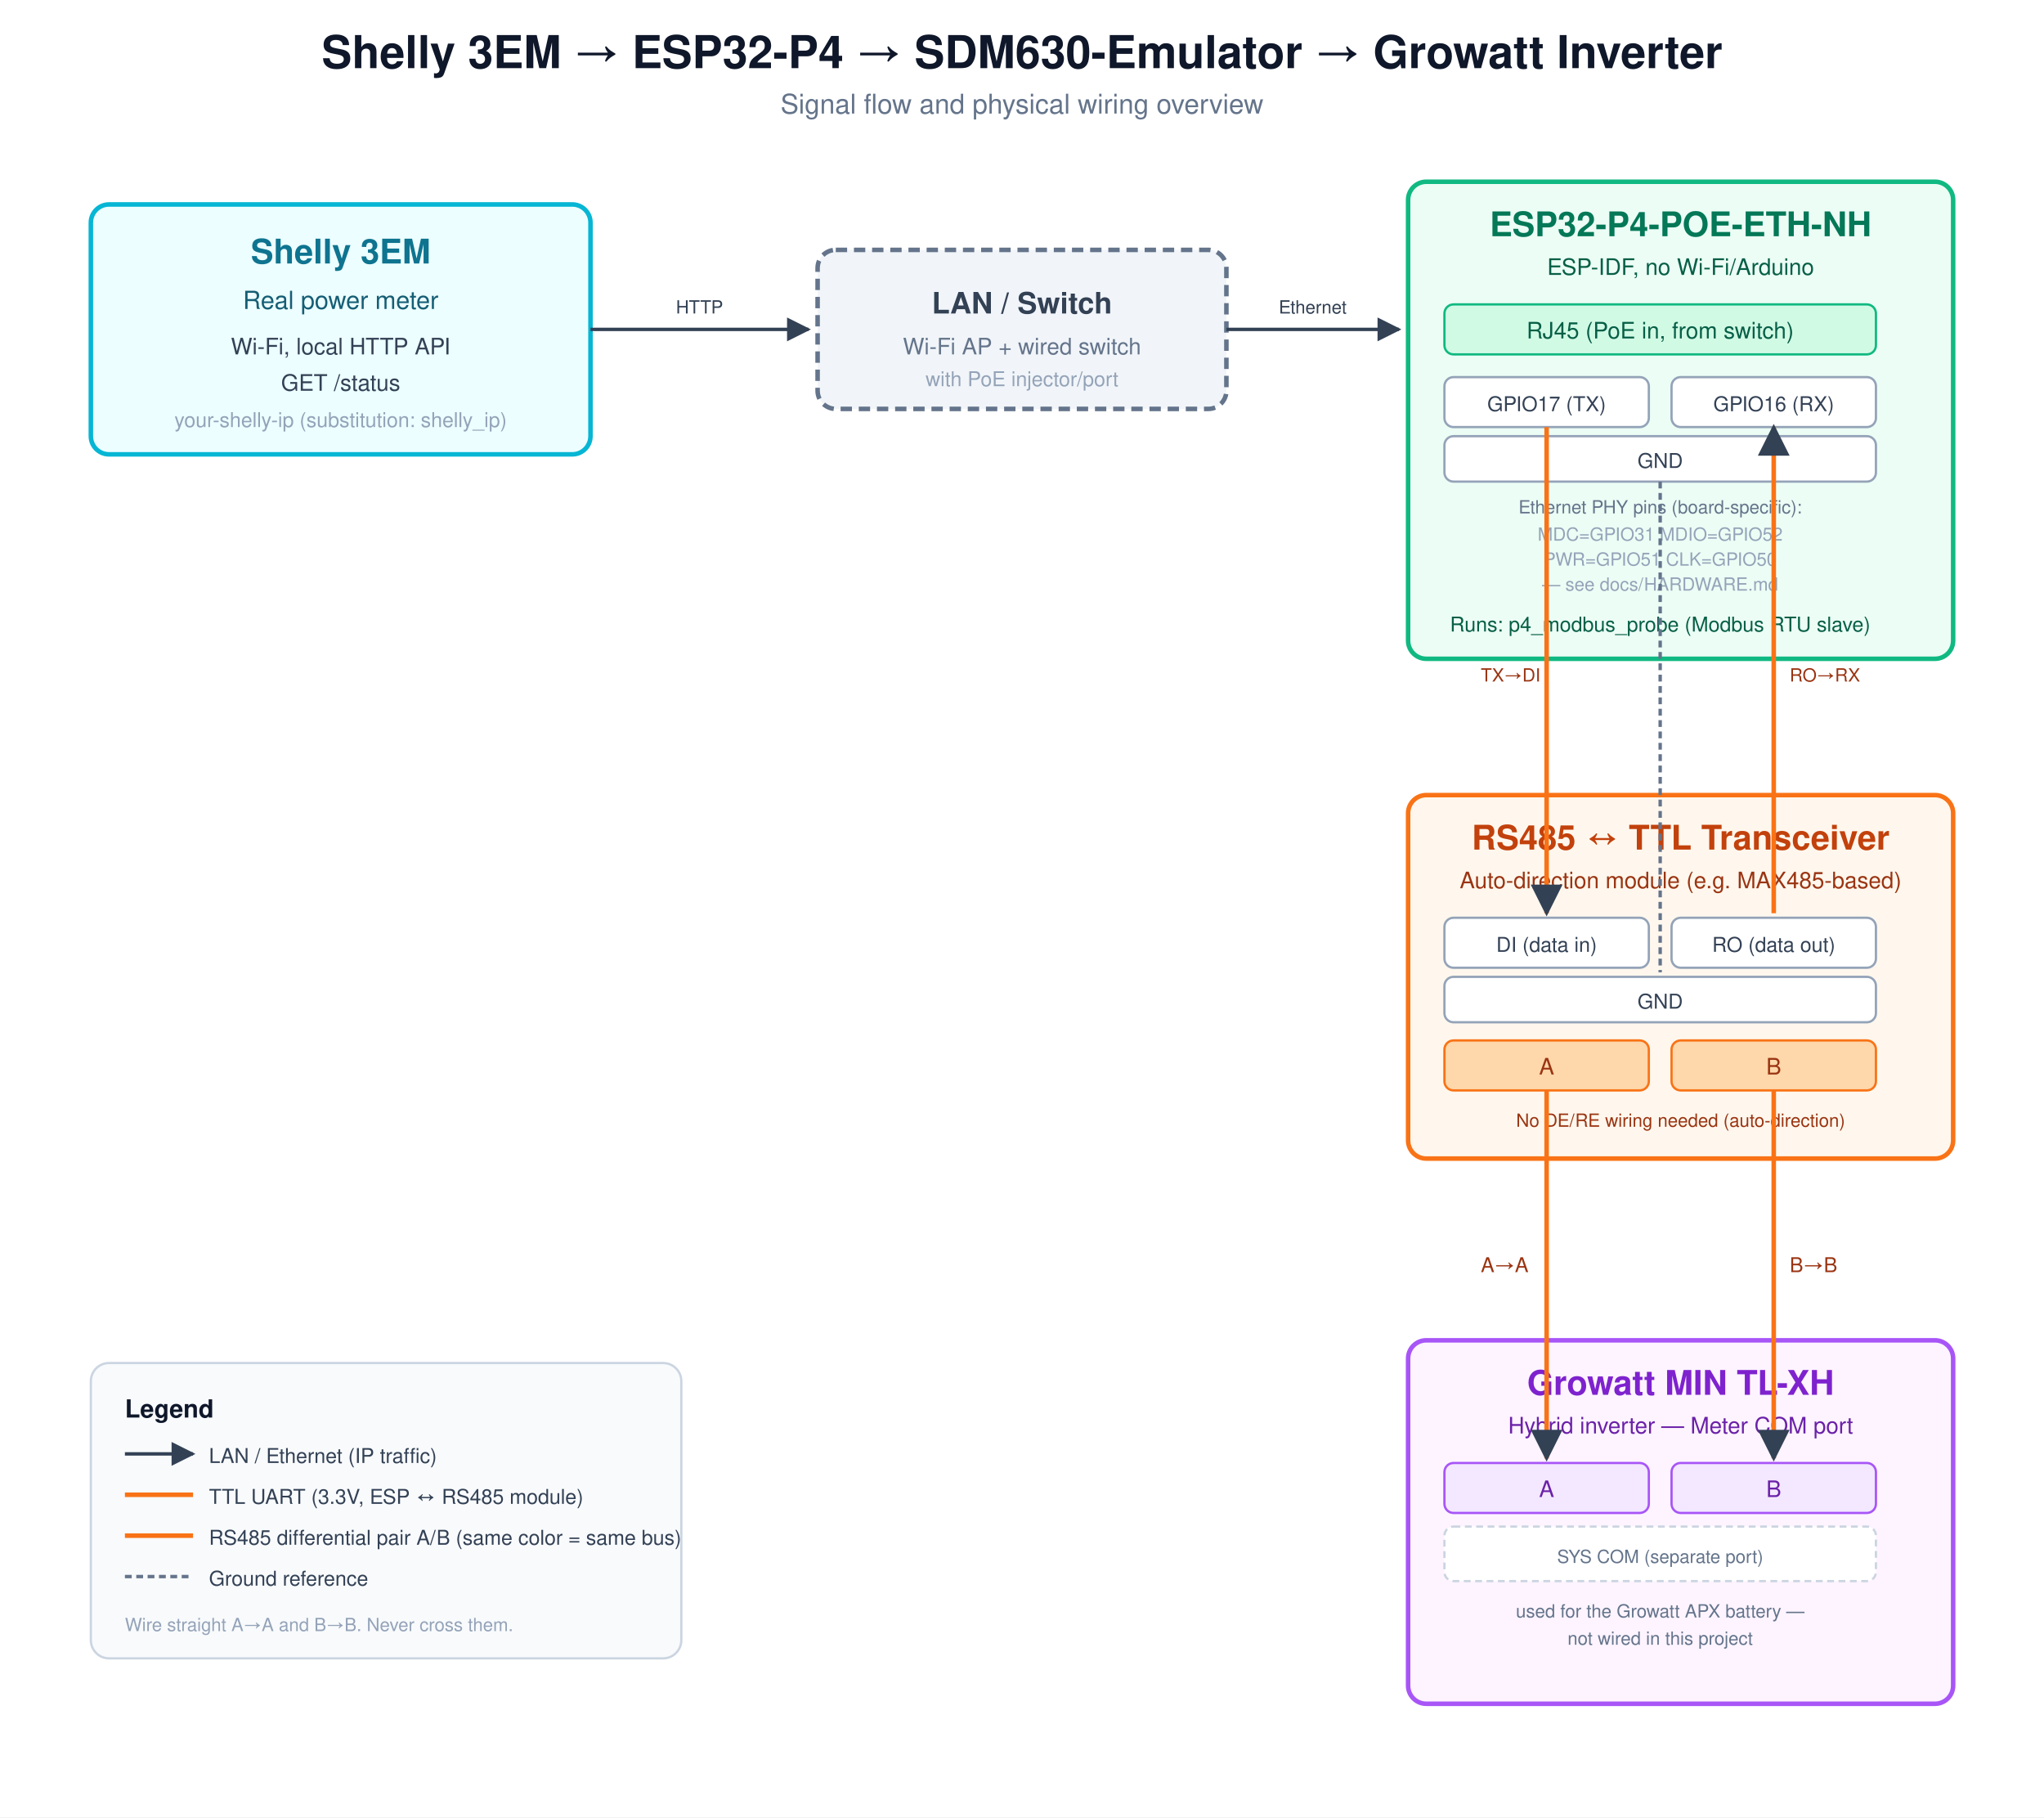
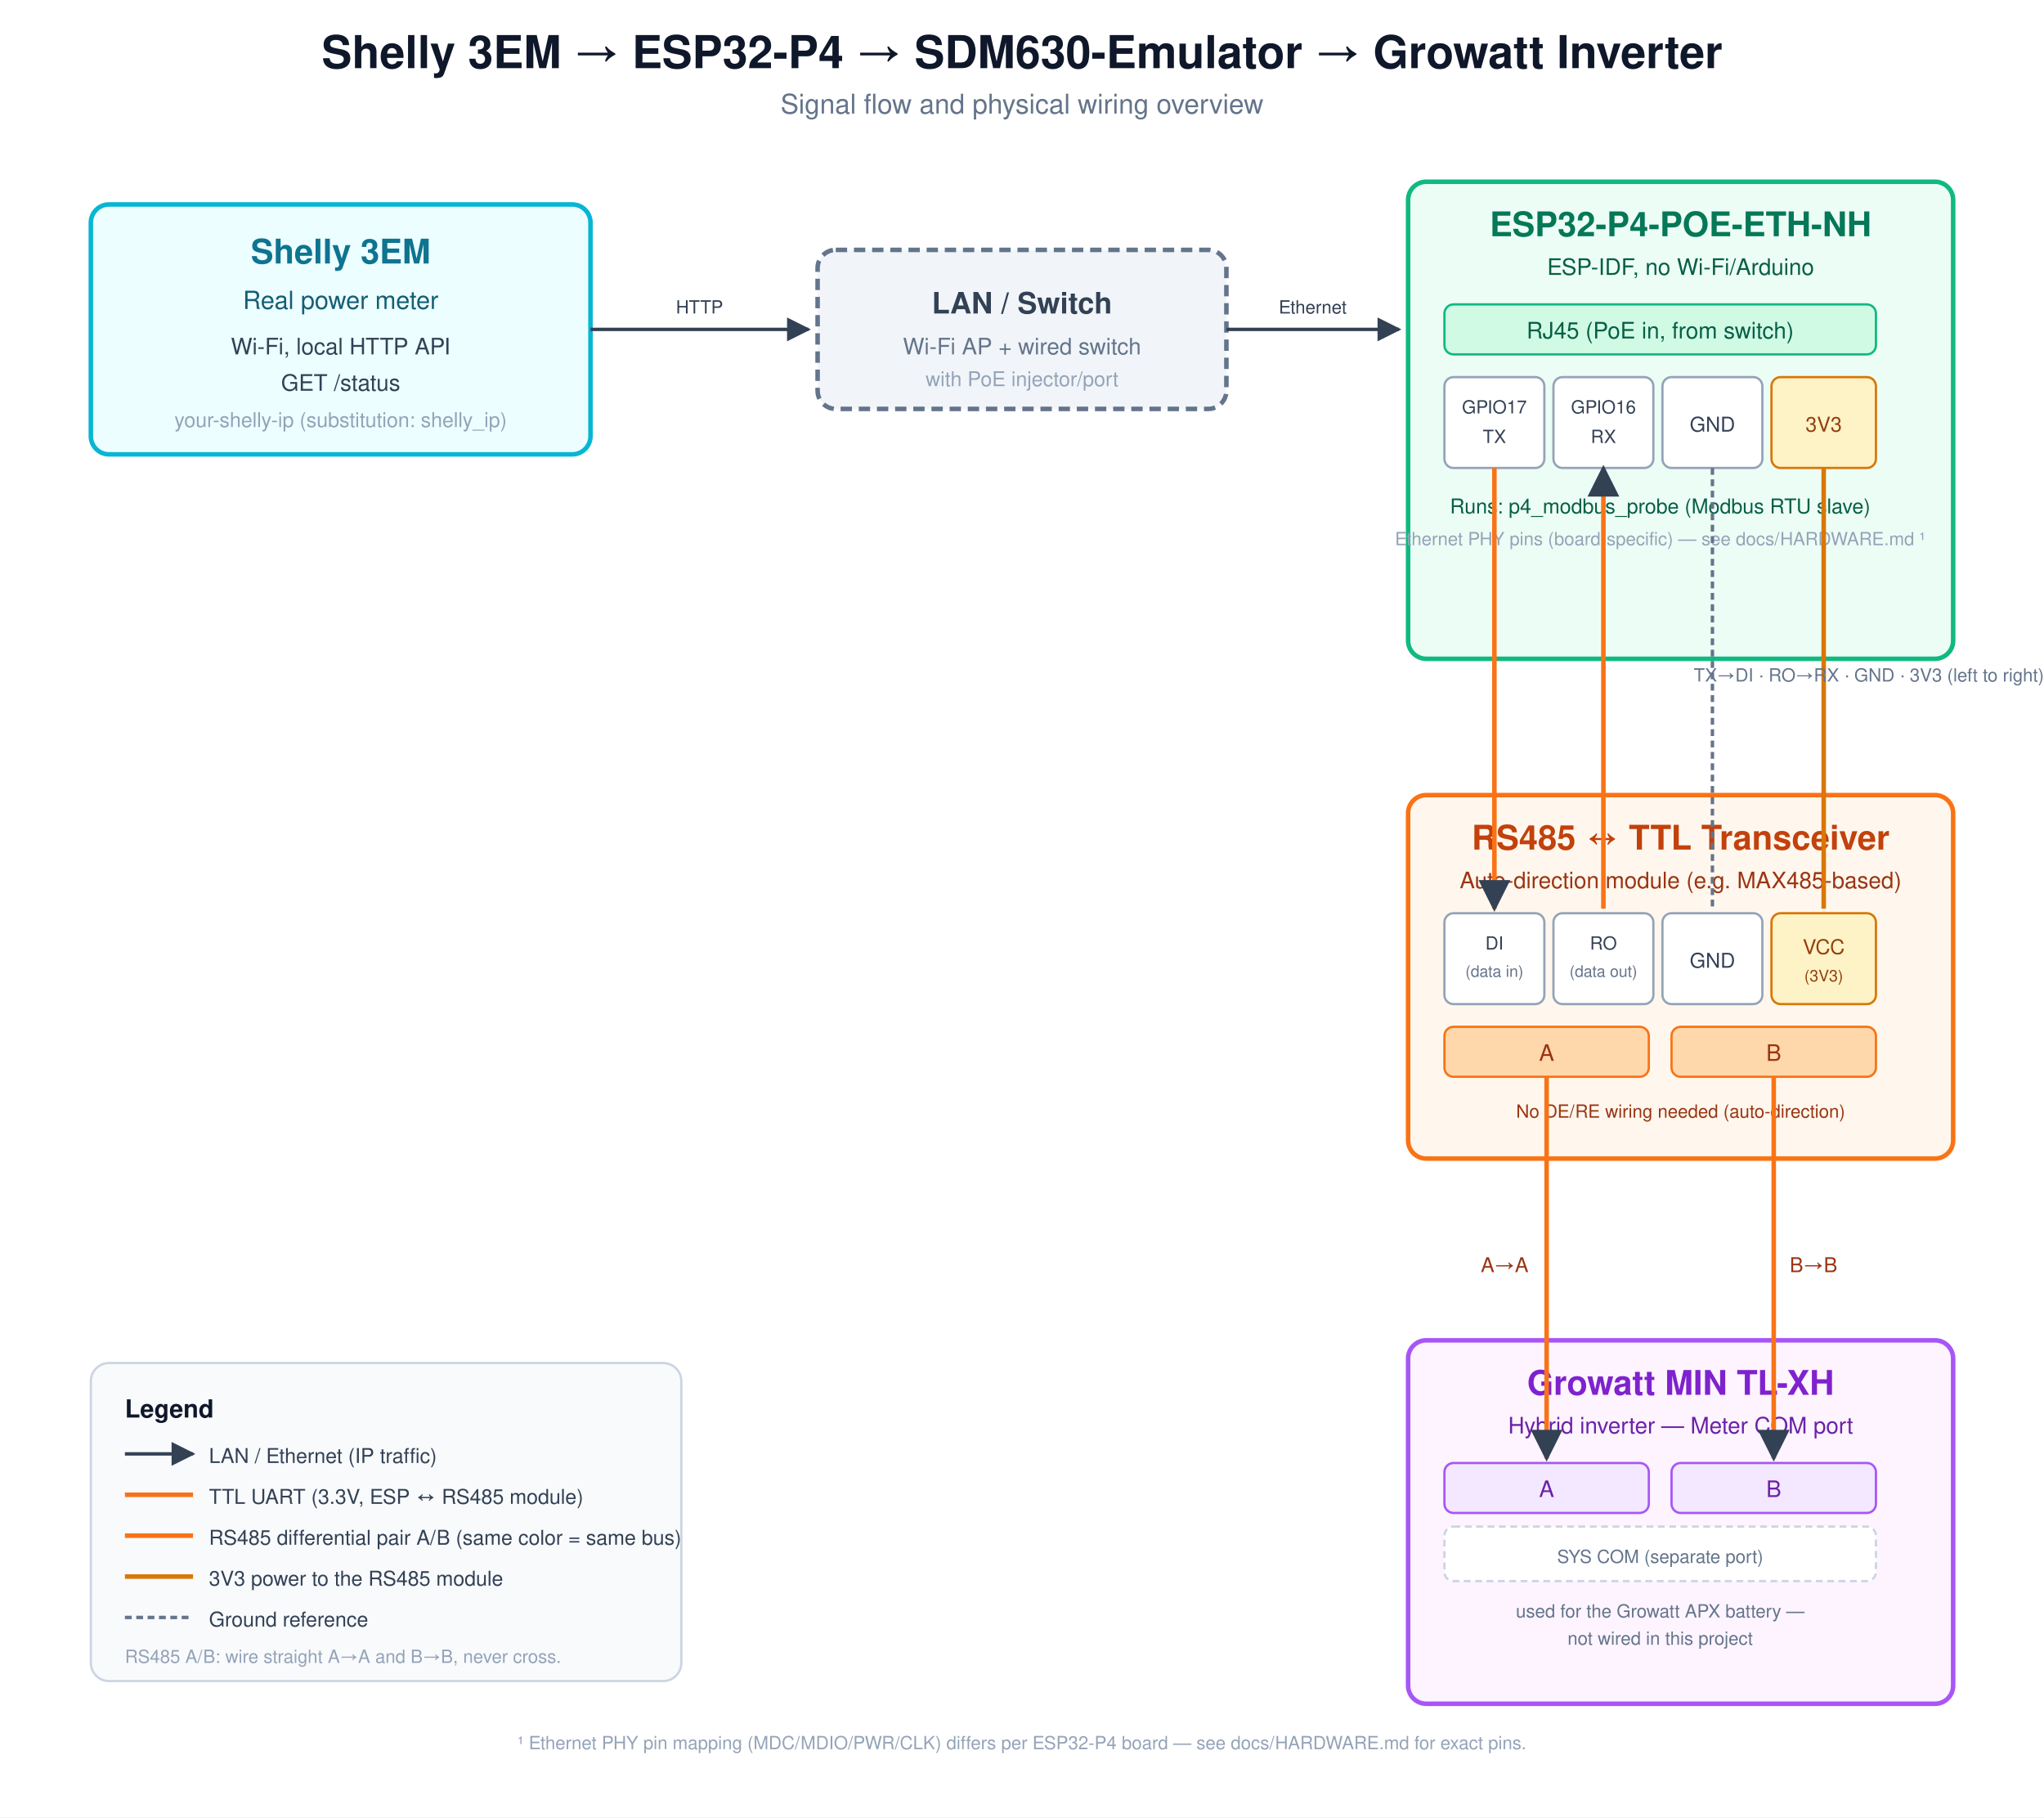
<svg xmlns="http://www.w3.org/2000/svg" viewBox="0 0 900 800" font-family="Helvetica, Arial, sans-serif">
  <defs>
    <marker id="arrow" viewBox="0 0 10 10" refX="9" refY="5" markerWidth="7" markerHeight="7" orient="auto-start-reverse">
      <path d="M 0 0 L 10 5 L 0 10 z" fill="#334155" />
    </marker>
  </defs>
  <rect x="0" y="0" width="900" height="800" fill="#ffffff" />
  <text x="450" y="30" text-anchor="middle" font-size="20" font-weight="bold" fill="#0f172a">Shelly 3EM → ESP32-P4 → SDM630-Emulator → Growatt Inverter</text>
  <text x="450" y="50" text-anchor="middle" font-size="12" fill="#64748b">Signal flow and physical wiring overview</text>
  <rect x="40" y="90" width="220" height="110" rx="8" fill="#ecfeff" stroke="#06b6d4" stroke-width="2" />
  <text x="150" y="116" text-anchor="middle" font-size="15" font-weight="bold" fill="#0e7490">Shelly 3EM</text>
  <text x="150" y="136" text-anchor="middle" font-size="11" fill="#155e75">Real power meter</text>
  <text x="150" y="156" text-anchor="middle" font-size="10" fill="#334155">Wi-Fi, local HTTP API</text>
  <text x="150" y="172" text-anchor="middle" font-size="10" fill="#334155">GET /status</text>
  <text x="150" y="188" text-anchor="middle" font-size="9" fill="#94a3b8">your-shelly-ip (substitution: shelly_ip)</text>
  <rect x="360" y="110" width="180" height="70" rx="8" fill="#f1f5f9" stroke="#64748b" stroke-width="2" stroke-dasharray="5,3" />
  <text x="450" y="138" text-anchor="middle" font-size="13" font-weight="bold" fill="#334155">LAN / Switch</text>
  <text x="450" y="156" text-anchor="middle" font-size="10" fill="#64748b">Wi-Fi AP + wired switch</text>
  <text x="450" y="170" text-anchor="middle" font-size="9" fill="#94a3b8">with PoE injector/port</text>
  <rect x="620" y="80" width="240" height="210" rx="8" fill="#ecfdf5" stroke="#10b981" stroke-width="2" />
  <text x="740" y="104" text-anchor="middle" font-size="15" font-weight="bold" fill="#047857">ESP32-P4-POE-ETH-NH</text>
  <text x="740" y="121" text-anchor="middle" font-size="10" fill="#065f46">ESP-IDF, no Wi-Fi/Arduino</text>
  <rect x="636" y="134" width="190" height="22" rx="4" fill="#d1fae5" stroke="#10b981" />
  <text x="731" y="149" text-anchor="middle" font-size="10" fill="#065f46">RJ45 (PoE in, from switch)</text>
-   <rect x="636" y="166" width="90" height="22" rx="4" fill="#ffffff" stroke="#94a3b8" />
-   <text x="681" y="181" text-anchor="middle" font-size="9" fill="#334155">GPIO17 (TX)</text>
-   <rect x="736" y="166" width="90" height="22" rx="4" fill="#ffffff" stroke="#94a3b8" />
-   <text x="781" y="181" text-anchor="middle" font-size="9" fill="#334155">GPIO16 (RX)</text>
-   <rect x="636" y="192" width="190" height="20" rx="4" fill="#ffffff" stroke="#94a3b8" />
-   <text x="731" y="206" text-anchor="middle" font-size="9" fill="#334155">GND</text>
-   <text x="731" y="226" text-anchor="middle" font-size="8" fill="#64748b">Ethernet PHY pins (board-specific):</text>
-   <text x="731" y="238" text-anchor="middle" font-size="8" fill="#94a3b8">MDC=GPIO31  MDIO=GPIO52</text>
-   <text x="731" y="249" text-anchor="middle" font-size="8" fill="#94a3b8">PWR=GPIO51  CLK=GPIO50</text>
-   <text x="731" y="260" text-anchor="middle" font-size="8" fill="#94a3b8">— see docs/HARDWARE.md</text>
-   <text x="731" y="278" text-anchor="middle" font-size="9" fill="#065f46">Runs: p4_modbus_probe (Modbus RTU slave)</text>
+   <rect x="636" y="166" width="44" height="40" rx="4" fill="#ffffff" stroke="#94a3b8" />
+   <text x="658" y="182" text-anchor="middle" font-size="8" fill="#334155">GPIO17</text>
+   <text x="658" y="195" text-anchor="middle" font-size="8" fill="#334155">TX</text>
+   <rect x="684" y="166" width="44" height="40" rx="4" fill="#ffffff" stroke="#94a3b8" />
+   <text x="706" y="182" text-anchor="middle" font-size="8" fill="#334155">GPIO16</text>
+   <text x="706" y="195" text-anchor="middle" font-size="8" fill="#334155">RX</text>
+   <rect x="732" y="166" width="44" height="40" rx="4" fill="#ffffff" stroke="#94a3b8" />
+   <text x="754" y="190" text-anchor="middle" font-size="9" fill="#334155">GND</text>
+   <rect x="780" y="166" width="46" height="40" rx="4" fill="#fef3c7" stroke="#d97706" />
+   <text x="803" y="190" text-anchor="middle" font-size="9" fill="#92400e">3V3</text>
+   <text x="731" y="226" text-anchor="middle" font-size="9" fill="#065f46">Runs: p4_modbus_probe (Modbus RTU slave)</text>
+   <text x="731" y="240" text-anchor="middle" font-size="8" fill="#94a3b8">Ethernet PHY pins (board-specific) — see docs/HARDWARE.md ¹</text>
  <rect x="620" y="350" width="240" height="160" rx="8" fill="#fff7ed" stroke="#f97316" stroke-width="2" />
  <text x="740" y="374" text-anchor="middle" font-size="15" font-weight="bold" fill="#c2410c">RS485 ↔ TTL Transceiver</text>
  <text x="740" y="391" text-anchor="middle" font-size="10" fill="#9a3412">Auto-direction module (e.g. MAX485-based)</text>
-   <rect x="636" y="404" width="90" height="22" rx="4" fill="#ffffff" stroke="#94a3b8" />
-   <text x="681" y="419" text-anchor="middle" font-size="9" fill="#334155">DI (data in)</text>
-   <rect x="736" y="404" width="90" height="22" rx="4" fill="#ffffff" stroke="#94a3b8" />
-   <text x="781" y="419" text-anchor="middle" font-size="9" fill="#334155">RO (data out)</text>
-   <rect x="636" y="430" width="190" height="20" rx="4" fill="#ffffff" stroke="#94a3b8" />
-   <text x="731" y="444" text-anchor="middle" font-size="9" fill="#334155">GND</text>
-   <rect x="636" y="458" width="90" height="22" rx="4" fill="#fed7aa" stroke="#f97316" />
-   <text x="681" y="473" text-anchor="middle" font-size="10" fill="#9a3412">A</text>
-   <rect x="736" y="458" width="90" height="22" rx="4" fill="#fed7aa" stroke="#f97316" />
-   <text x="781" y="473" text-anchor="middle" font-size="10" fill="#9a3412">B</text>
-   <text x="740" y="496" text-anchor="middle" font-size="8" fill="#9a3412">No DE/RE wiring needed (auto-direction)</text>
+   <rect x="636" y="402" width="44" height="40" rx="4" fill="#ffffff" stroke="#94a3b8" />
+   <text x="658" y="418" text-anchor="middle" font-size="8" fill="#334155">DI</text>
+   <text x="658" y="430" text-anchor="middle" font-size="7" fill="#64748b">(data in)</text>
+   <rect x="684" y="402" width="44" height="40" rx="4" fill="#ffffff" stroke="#94a3b8" />
+   <text x="706" y="418" text-anchor="middle" font-size="8" fill="#334155">RO</text>
+   <text x="706" y="430" text-anchor="middle" font-size="7" fill="#64748b">(data out)</text>
+   <rect x="732" y="402" width="44" height="40" rx="4" fill="#ffffff" stroke="#94a3b8" />
+   <text x="754" y="426" text-anchor="middle" font-size="9" fill="#334155">GND</text>
+   <rect x="780" y="402" width="46" height="40" rx="4" fill="#fef3c7" stroke="#d97706" />
+   <text x="803" y="420" text-anchor="middle" font-size="9" fill="#92400e">VCC</text>
+   <text x="803" y="432" text-anchor="middle" font-size="7" fill="#92400e">(3V3)</text>
+   <rect x="636" y="452" width="90" height="22" rx="4" fill="#fed7aa" stroke="#f97316" />
+   <text x="681" y="467" text-anchor="middle" font-size="10" fill="#9a3412">A</text>
+   <rect x="736" y="452" width="90" height="22" rx="4" fill="#fed7aa" stroke="#f97316" />
+   <text x="781" y="467" text-anchor="middle" font-size="10" fill="#9a3412">B</text>
+   <text x="740" y="492" text-anchor="middle" font-size="8" fill="#9a3412">No DE/RE wiring needed (auto-direction)</text>
  <rect x="620" y="590" width="240" height="160" rx="8" fill="#fdf4ff" stroke="#a855f7" stroke-width="2" />
  <text x="740" y="614" text-anchor="middle" font-size="15" font-weight="bold" fill="#7e22ce">Growatt MIN TL-XH</text>
  <text x="740" y="631" text-anchor="middle" font-size="10" fill="#6b21a8">Hybrid inverter — Meter COM port</text>
  <rect x="636" y="644" width="90" height="22" rx="4" fill="#f3e8ff" stroke="#a855f7" />
  <text x="681" y="659" text-anchor="middle" font-size="10" fill="#6b21a8">A</text>
  <rect x="736" y="644" width="90" height="22" rx="4" fill="#f3e8ff" stroke="#a855f7" />
  <text x="781" y="659" text-anchor="middle" font-size="10" fill="#6b21a8">B</text>
  <rect x="636" y="672" width="190" height="24" rx="4" fill="#ffffff" stroke="#cbd5e1" stroke-dasharray="3,2" />
  <text x="731" y="688" text-anchor="middle" font-size="8" fill="#64748b">SYS COM (separate port)</text>
  <text x="731" y="712" text-anchor="middle" font-size="8" fill="#64748b">used for the Growatt APX battery —</text>
  <text x="731" y="724" text-anchor="middle" font-size="8" fill="#64748b">not wired in this project</text>
  <line x1="260" y1="145" x2="356" y2="145" stroke="#334155" stroke-width="1.5" marker-end="url(#arrow)" />
  <text x="308" y="138" text-anchor="middle" font-size="8" fill="#334155">HTTP</text>
  <line x1="540" y1="145" x2="616" y2="145" stroke="#334155" stroke-width="1.5" marker-end="url(#arrow)" />
  <text x="578" y="138" text-anchor="middle" font-size="8" fill="#334155">Ethernet</text>
-   <line x1="681" y1="188" x2="681" y2="402" stroke="#f97316" stroke-width="2" marker-end="url(#arrow)" />
-   <text x="652" y="300" font-size="8" fill="#9a3412">TX→DI</text>
-   <line x1="781" y1="402" x2="781" y2="188" stroke="#f97316" stroke-width="2" marker-end="url(#arrow)" />
-   <text x="788" y="300" font-size="8" fill="#9a3412">RO→RX</text>
-   <line x1="731" y1="212" x2="731" y2="428" stroke="#64748b" stroke-width="1.5" stroke-dasharray="3,2" />
-   <line x1="681" y1="480" x2="681" y2="642" stroke="#f97316" stroke-width="2" marker-end="url(#arrow)" />
+   <line x1="658" y1="206" x2="658" y2="400" stroke="#f97316" stroke-width="2" marker-end="url(#arrow)" />
+   <line x1="706" y1="400" x2="706" y2="206" stroke="#f97316" stroke-width="2" marker-end="url(#arrow)" />
+   <line x1="754" y1="206" x2="754" y2="400" stroke="#64748b" stroke-width="1.5" stroke-dasharray="3,2" />
+   <line x1="803" y1="206" x2="803" y2="400" stroke="#d97706" stroke-width="2" />
+   <text x="900" y="300" text-anchor="end" font-size="8" fill="#64748b">TX→DI · RO→RX · GND · 3V3 (left to right)</text>
+   <line x1="681" y1="474" x2="681" y2="642" stroke="#f97316" stroke-width="2" marker-end="url(#arrow)" />
  <text x="652" y="560" font-size="9" fill="#9a3412">A→A</text>
-   <line x1="781" y1="480" x2="781" y2="642" stroke="#f97316" stroke-width="2" marker-end="url(#arrow)" />
+   <line x1="781" y1="474" x2="781" y2="642" stroke="#f97316" stroke-width="2" marker-end="url(#arrow)" />
  <text x="788" y="560" font-size="9" fill="#9a3412">B→B</text>
-   <rect x="40" y="600" width="260" height="130" rx="8" fill="#f8fafc" stroke="#cbd5e1" />
+   <rect x="40" y="600" width="260" height="140" rx="8" fill="#f8fafc" stroke="#cbd5e1" />
  <text x="55" y="624" font-size="11" font-weight="bold" fill="#0f172a">Legend</text>
  <line x1="55" y1="640" x2="85" y2="640" stroke="#334155" stroke-width="1.5" marker-end="url(#arrow)" />
  <text x="92" y="644" font-size="9" fill="#334155">LAN / Ethernet (IP traffic)</text>
  <line x1="55" y1="658" x2="85" y2="658" stroke="#f97316" stroke-width="2" />
  <text x="92" y="662" font-size="9" fill="#334155">TTL UART (3.3V, ESP ↔ RS485 module)</text>
  <line x1="55" y1="676" x2="85" y2="676" stroke="#f97316" stroke-width="2" />
  <text x="92" y="680" font-size="9" fill="#334155">RS485 differential pair A/B (same color = same bus)</text>
-   <line x1="55" y1="694" x2="85" y2="694" stroke="#64748b" stroke-width="1.5" stroke-dasharray="3,2" />
-   <text x="92" y="698" font-size="9" fill="#334155">Ground reference</text>
-   <text x="55" y="718" font-size="8" fill="#94a3b8">Wire straight A→A and B→B. Never cross them.</text>
+   <line x1="55" y1="694" x2="85" y2="694" stroke="#d97706" stroke-width="2" />
+   <text x="92" y="698" font-size="9" fill="#334155">3V3 power to the RS485 module</text>
+   <line x1="55" y1="712" x2="85" y2="712" stroke="#64748b" stroke-width="1.5" stroke-dasharray="3,2" />
+   <text x="92" y="716" font-size="9" fill="#334155">Ground reference</text>
+   <text x="55" y="732" font-size="8" fill="#94a3b8">RS485 A/B: wire straight A→A and B→B, never cross.</text>
+   <text x="450" y="770" text-anchor="middle" font-size="8" fill="#94a3b8">¹ Ethernet PHY pin mapping (MDC/MDIO/PWR/CLK) differs per ESP32-P4 board — see docs/HARDWARE.md for exact pins.</text>
</svg>
